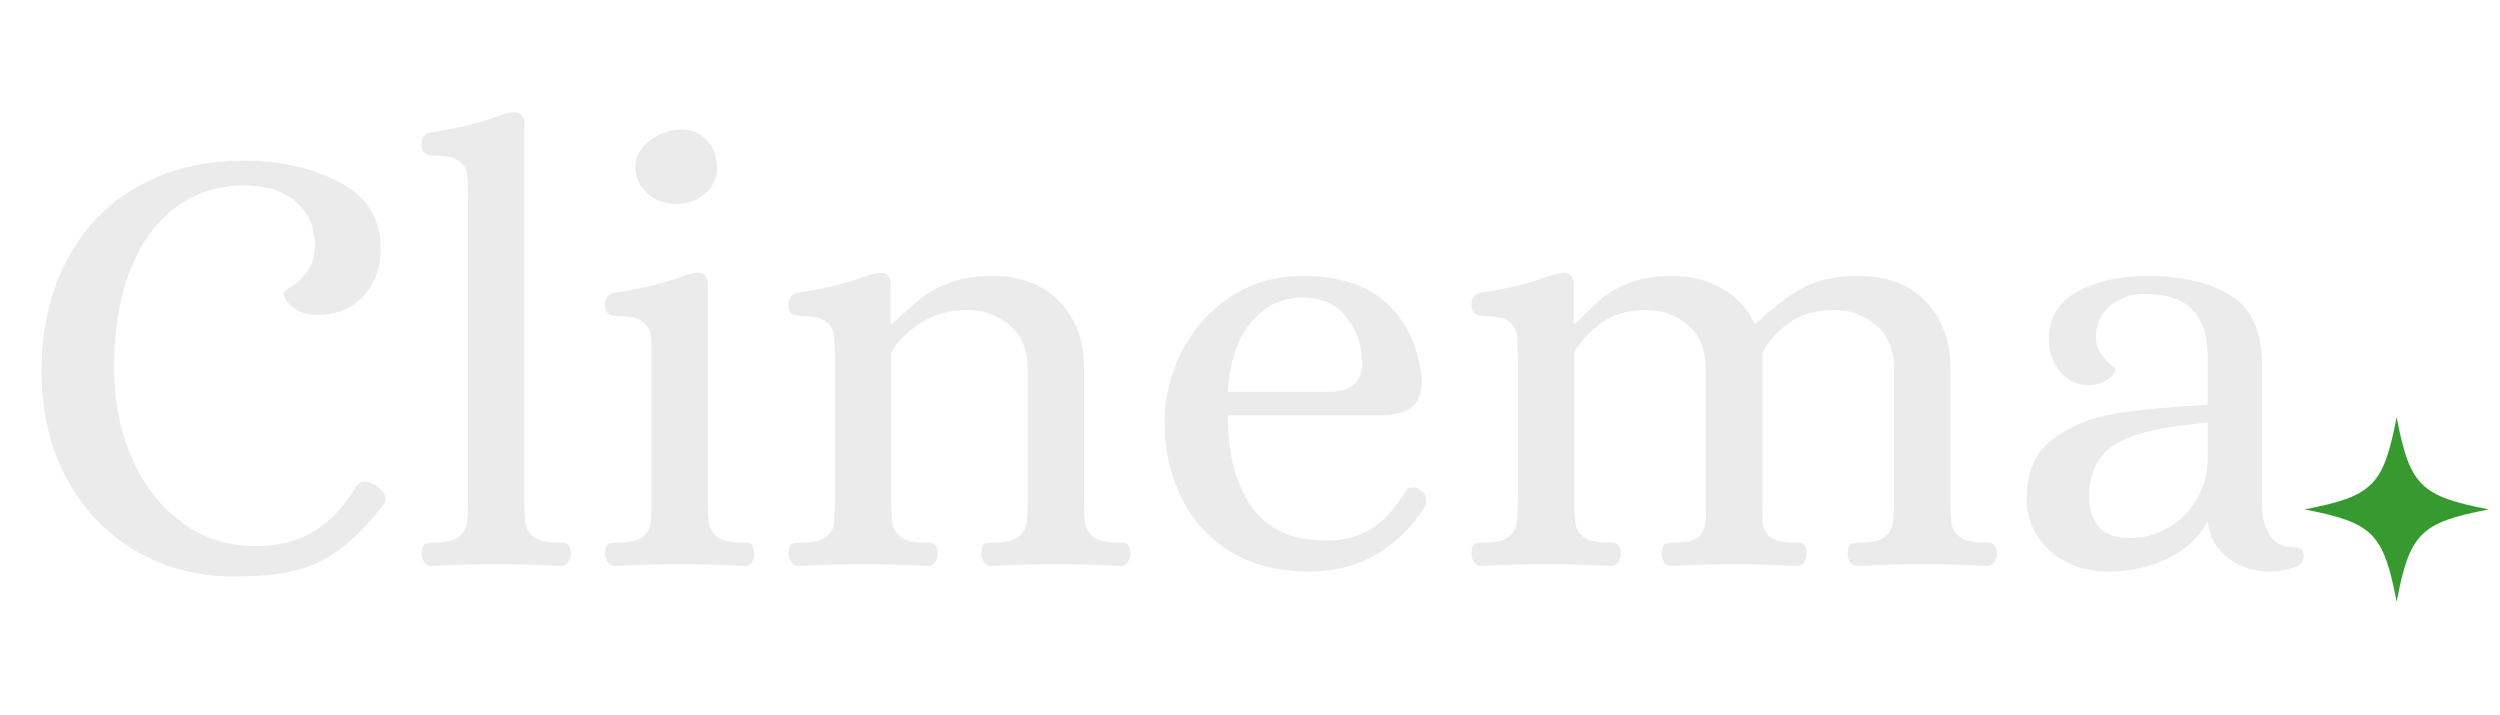
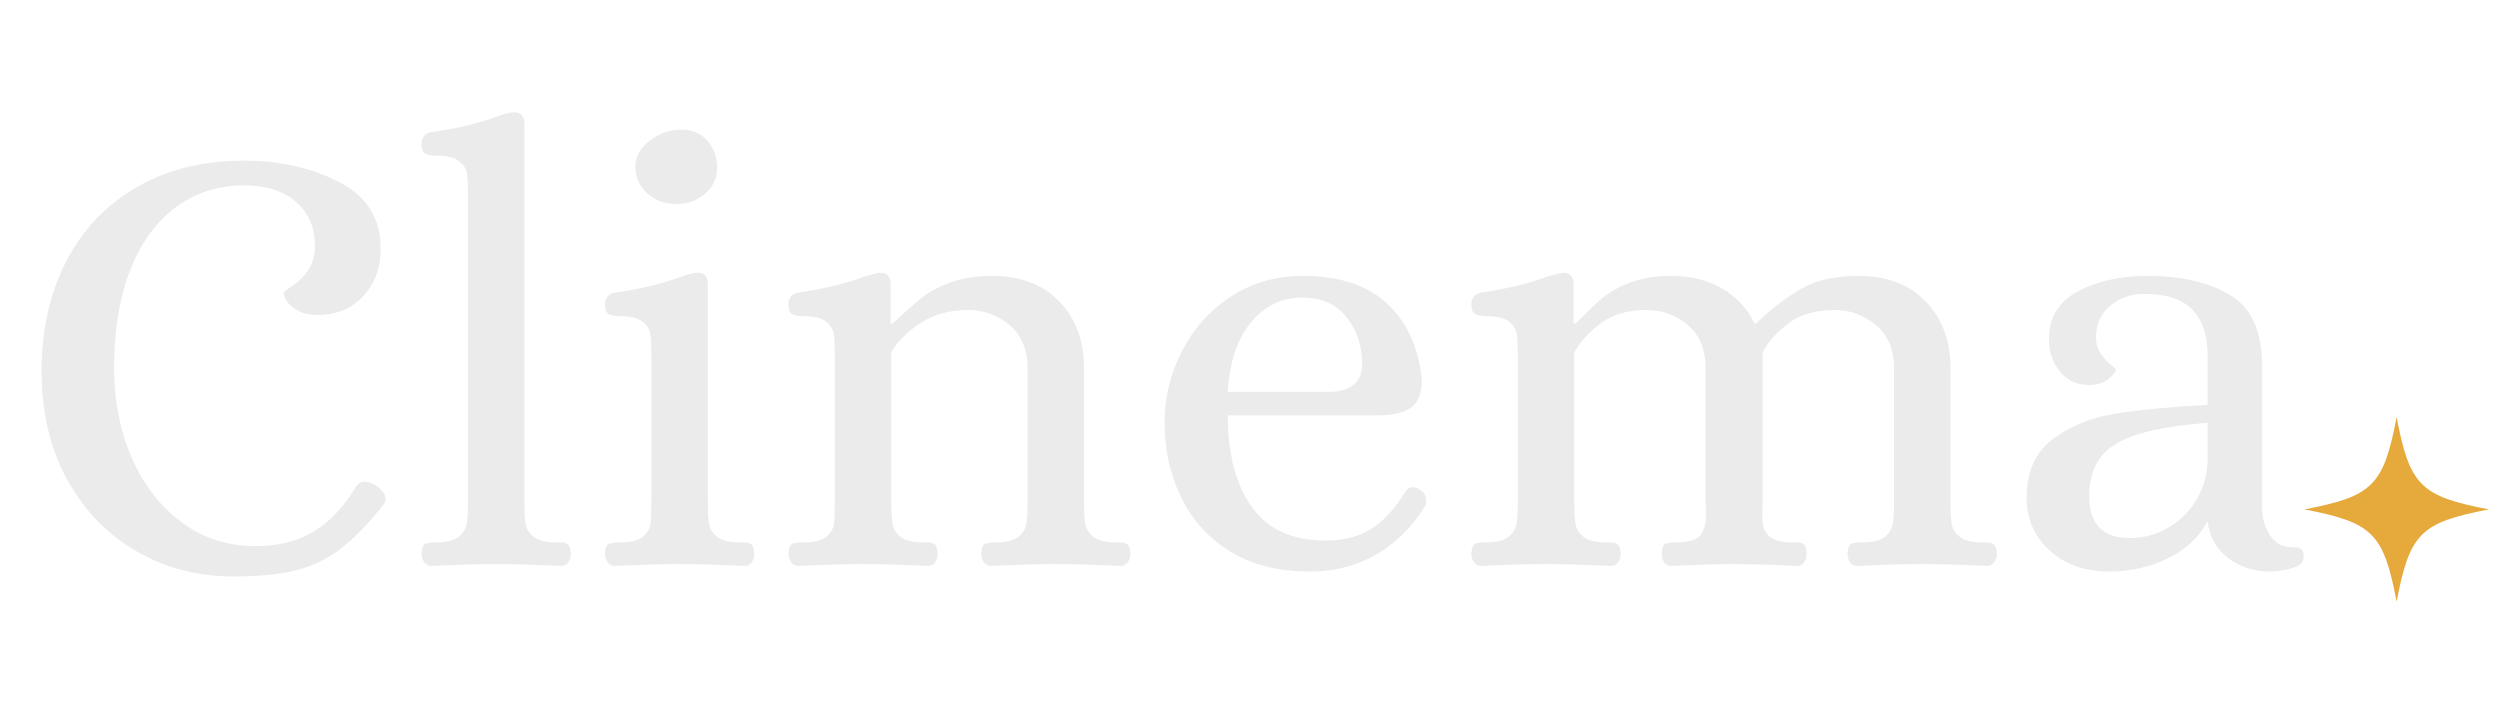
<svg xmlns="http://www.w3.org/2000/svg" width="1400" zoomAndPan="magnify" viewBox="0 0 1050 300" height="400" preserveAspectRatio="xMidYMid meet" version="1.0">
  <defs>
    <g />
    <clipPath id="1c1968b1b5">
      <path d="M 967.844 175.211 L 1045.594 175.211 L 1045.594 252.961 L 967.844 252.961 Z M 967.844 175.211 " clip-rule="nonzero" />
    </clipPath>
  </defs>
  <g fill="#ebebec" fill-opacity="1">
    <g transform="translate(4.715963, 236.9189)">
      <g>
        <path d="M 93.188 5.203 C 78.438 5.203 64.941 1.691 52.703 -5.328 C 40.473 -12.359 30.754 -22.379 23.547 -35.391 C 16.348 -48.41 12.75 -63.598 12.75 -80.953 C 12.75 -98.484 16.219 -113.926 23.156 -127.281 C 30.102 -140.645 40 -151.016 52.844 -158.391 C 65.688 -165.766 80.695 -169.453 97.875 -169.453 C 112.789 -169.453 126.062 -166.457 137.688 -160.469 C 149.32 -154.488 155.141 -145.25 155.141 -132.75 C 155.305 -124.938 152.961 -118.297 148.109 -112.828 C 143.254 -107.367 136.75 -104.641 128.594 -104.641 C 125.469 -104.641 122.816 -105.203 120.641 -106.328 C 118.473 -107.453 116.867 -108.797 115.828 -110.359 C 114.785 -111.922 114.352 -113.141 114.531 -114.016 C 114.531 -114.359 115.742 -115.312 118.172 -116.875 C 120.598 -118.438 122.766 -120.602 124.672 -123.375 C 126.586 -126.156 127.547 -129.539 127.547 -133.531 C 127.547 -141.344 124.898 -147.547 119.609 -152.141 C 114.316 -156.742 106.984 -159.047 97.609 -159.047 C 87.023 -159.047 77.609 -156.051 69.359 -150.062 C 61.117 -144.07 54.695 -135.305 50.094 -123.766 C 45.5 -112.234 43.203 -98.484 43.203 -82.516 C 43.203 -68.629 45.676 -56.004 50.625 -44.641 C 55.57 -33.273 62.555 -24.25 71.578 -17.562 C 80.598 -10.883 90.926 -7.547 102.562 -7.547 C 111.926 -7.547 119.945 -9.5 126.625 -13.406 C 133.312 -17.312 139.344 -23.602 144.719 -32.281 C 145.594 -33.844 146.812 -34.625 148.375 -34.625 C 149.758 -34.625 151.316 -34.102 153.047 -33.062 C 155.828 -31.145 157.219 -29.234 157.219 -27.328 C 157.219 -26.285 156.867 -25.422 156.172 -24.734 C 149.578 -16.398 143.375 -10.109 137.562 -5.859 C 131.75 -1.609 125.457 1.297 118.688 2.859 C 111.926 4.422 103.426 5.203 93.188 5.203 Z M 93.188 5.203 " />
      </g>
    </g>
  </g>
  <g fill="#ebebec" fill-opacity="1">
    <g transform="translate(171.0442, 236.9189)">
      <g>
        <path d="M 10.156 0.781 C 8.938 0.781 7.938 0.258 7.156 -0.781 C 6.375 -1.82 5.984 -3.035 5.984 -4.422 C 6.16 -6.68 6.641 -8.023 7.422 -8.453 C 8.203 -8.891 9.719 -9.109 11.969 -9.109 C 16.477 -9.109 19.688 -9.891 21.594 -11.453 C 23.508 -13.016 24.641 -14.836 24.984 -16.922 C 25.336 -19.004 25.516 -22.301 25.516 -26.812 L 25.516 -153.828 C 25.516 -158.348 25.383 -161.645 25.125 -163.719 C 24.863 -165.801 23.773 -167.625 21.859 -169.188 C 19.953 -170.75 16.742 -171.531 12.234 -171.531 C 10.148 -171.531 8.586 -171.832 7.547 -172.438 C 6.504 -173.051 5.984 -174.484 5.984 -176.734 C 5.984 -177.773 6.328 -178.773 7.016 -179.734 C 7.711 -180.691 8.758 -181.254 10.156 -181.422 C 21.082 -182.984 30.453 -185.238 38.266 -188.188 C 40.691 -189.062 42.688 -189.582 44.25 -189.75 L 45.031 -189.75 C 47.812 -189.75 49.203 -188.102 49.203 -184.812 L 49.203 -26.812 C 49.203 -22.301 49.375 -19.004 49.719 -16.922 C 50.062 -14.836 51.188 -13.016 53.094 -11.453 C 55.008 -9.891 58.223 -9.109 62.734 -9.109 L 64.297 -9.109 C 65.68 -9.109 66.719 -8.848 67.406 -8.328 C 68.102 -7.805 68.539 -6.504 68.719 -4.422 C 68.719 -3.035 68.367 -1.82 67.672 -0.781 C 66.984 0.258 65.941 0.781 64.547 0.781 C 54.484 0.258 45.375 0 37.219 0 C 29.414 0 20.395 0.258 10.156 0.781 Z M 10.156 0.781 " />
      </g>
    </g>
  </g>
  <g fill="#ebebec" fill-opacity="1">
    <g transform="translate(245.4885, 236.9189)">
      <g>
        <path d="M 12.75 0.781 C 11.539 0.781 10.547 0.258 9.766 -0.781 C 8.984 -1.82 8.594 -3.035 8.594 -4.422 C 8.758 -6.68 9.273 -8.023 10.141 -8.453 C 11.016 -8.891 12.582 -9.109 14.844 -9.109 C 19.352 -9.109 22.562 -9.891 24.469 -11.453 C 26.375 -13.016 27.457 -14.836 27.719 -16.922 C 27.977 -19.004 28.109 -22.301 28.109 -26.812 L 28.109 -86.422 C 28.109 -90.93 27.977 -94.227 27.719 -96.312 C 27.457 -98.395 26.375 -100.219 24.469 -101.781 C 22.562 -103.344 19.352 -104.125 14.844 -104.125 C 12.758 -104.125 11.195 -104.426 10.156 -105.031 C 9.113 -105.633 8.594 -107.066 8.594 -109.328 C 8.594 -110.367 8.938 -111.363 9.625 -112.312 C 10.32 -113.27 11.363 -113.836 12.75 -114.016 C 23.688 -115.578 33.055 -117.832 40.859 -120.781 C 43.297 -121.645 45.297 -122.164 46.859 -122.344 L 47.641 -122.344 C 50.41 -122.344 51.797 -120.691 51.797 -117.391 L 51.797 -26.812 C 51.797 -22.301 51.969 -19.004 52.312 -16.922 C 52.664 -14.836 53.797 -13.016 55.703 -11.453 C 57.609 -9.891 60.816 -9.109 65.328 -9.109 L 66.891 -9.109 C 68.285 -9.109 69.328 -8.848 70.016 -8.328 C 70.711 -7.805 71.148 -6.504 71.328 -4.422 C 71.328 -3.035 70.977 -1.82 70.281 -0.781 C 69.582 0.258 68.539 0.781 67.156 0.781 C 57.094 0.258 47.984 0 39.828 0 C 32.016 0 22.988 0.258 12.75 0.781 Z M 38.531 -151.234 C 33.664 -151.234 29.582 -152.75 26.281 -155.781 C 22.988 -158.82 21.344 -162.598 21.344 -167.109 C 21.344 -171.098 23.336 -174.656 27.328 -177.781 C 31.316 -180.906 35.828 -182.469 40.859 -182.469 C 45.203 -182.469 48.758 -180.945 51.531 -177.906 C 54.312 -174.875 55.703 -171.016 55.703 -166.328 C 55.703 -162.16 54.051 -158.602 50.75 -155.656 C 47.457 -152.707 43.383 -151.234 38.531 -151.234 Z M 38.531 -151.234 " />
      </g>
    </g>
  </g>
  <g fill="#ebebec" fill-opacity="1">
    <g transform="translate(322.5357, 236.9189)">
      <g>
        <path d="M 12.75 0.781 C 11.539 0.781 10.547 0.258 9.766 -0.781 C 8.984 -1.82 8.594 -3.035 8.594 -4.422 C 8.758 -6.68 9.273 -8.023 10.141 -8.453 C 11.016 -8.891 12.582 -9.109 14.844 -9.109 C 19.352 -9.109 22.562 -9.891 24.469 -11.453 C 26.375 -13.016 27.457 -14.836 27.719 -16.922 C 27.977 -19.004 28.109 -22.301 28.109 -26.812 L 28.109 -86.422 C 28.109 -90.93 27.977 -94.227 27.719 -96.312 C 27.457 -98.395 26.375 -100.219 24.469 -101.781 C 22.562 -103.344 19.352 -104.125 14.844 -104.125 C 12.758 -104.125 11.195 -104.426 10.156 -105.031 C 9.113 -105.633 8.594 -107.066 8.594 -109.328 C 8.594 -110.367 8.938 -111.363 9.625 -112.312 C 10.32 -113.27 11.363 -113.836 12.75 -114.016 C 24.031 -115.742 33.316 -118 40.609 -120.781 C 43.555 -121.645 45.551 -122.164 46.594 -122.344 L 47.375 -122.344 C 50.145 -122.344 51.531 -120.691 51.531 -117.391 L 51.531 -101 L 52.312 -101 C 57.352 -105.676 61.43 -109.273 64.547 -111.797 C 67.672 -114.316 71.707 -116.484 76.656 -118.297 C 81.602 -120.117 87.461 -121.031 94.234 -121.031 C 106.023 -121.031 115.391 -117.473 122.328 -110.359 C 129.273 -103.242 132.75 -93.875 132.75 -82.25 L 132.75 -26.812 C 132.75 -22.301 132.922 -19.004 133.266 -16.922 C 133.617 -14.836 134.75 -13.016 136.656 -11.453 C 138.562 -9.891 141.77 -9.109 146.281 -9.109 L 147.844 -9.109 C 149.238 -9.109 150.281 -8.848 150.969 -8.328 C 151.664 -7.805 152.102 -6.504 152.281 -4.422 C 152.281 -3.035 151.891 -1.82 151.109 -0.781 C 150.328 0.258 149.328 0.781 148.109 0.781 C 138.047 0.258 128.938 0 120.781 0 C 112.969 0 103.941 0.258 93.703 0.781 C 92.492 0.781 91.5 0.258 90.719 -0.781 C 89.938 -1.82 89.547 -3.035 89.547 -4.422 C 89.711 -6.68 90.188 -8.023 90.969 -8.453 C 91.75 -8.891 93.27 -9.109 95.531 -9.109 C 100.039 -9.109 103.25 -9.891 105.156 -11.453 C 107.062 -13.016 108.188 -14.836 108.531 -16.922 C 108.883 -19.004 109.062 -22.301 109.062 -26.812 L 109.062 -82 C 109.062 -89.977 106.547 -96.094 101.516 -100.344 C 96.484 -104.594 90.672 -106.719 84.078 -106.719 C 76.098 -106.719 69.242 -104.766 63.516 -100.859 C 57.785 -96.961 53.879 -92.93 51.797 -88.766 L 51.797 -26.812 C 51.797 -22.301 51.969 -19.004 52.312 -16.922 C 52.664 -14.836 53.797 -13.016 55.703 -11.453 C 57.609 -9.891 60.816 -9.109 65.328 -9.109 L 66.891 -9.109 C 68.285 -9.109 69.328 -8.848 70.016 -8.328 C 70.711 -7.805 71.148 -6.504 71.328 -4.422 C 71.328 -3.035 70.977 -1.82 70.281 -0.781 C 69.582 0.258 68.539 0.781 67.156 0.781 C 57.094 0.258 47.984 0 39.828 0 C 32.016 0 22.988 0.258 12.75 0.781 Z M 12.75 0.781 " />
      </g>
    </g>
  </g>
  <g fill="#ebebec" fill-opacity="1">
    <g transform="translate(478.4521, 236.9189)">
      <g>
        <path d="M 71.578 3.125 C 58.566 3.125 47.504 0.348 38.391 -5.203 C 29.285 -10.754 22.391 -18.301 17.703 -27.844 C 13.016 -37.395 10.672 -47.984 10.672 -59.609 C 10.672 -69.848 13.055 -79.695 17.828 -89.156 C 22.598 -98.613 29.406 -106.289 38.25 -112.188 C 47.102 -118.082 57.258 -121.031 68.719 -121.031 C 84.164 -121.031 96.051 -117.082 104.375 -109.188 C 112.707 -101.289 117.484 -90.664 118.703 -77.312 C 118.703 -71.582 117.141 -67.676 114.016 -65.594 C 110.891 -63.508 106.375 -62.469 100.469 -62.469 L 37.219 -62.469 C 37.219 -46.332 40.555 -33.535 47.234 -24.078 C 53.922 -14.617 64.289 -9.891 78.344 -9.891 C 85.812 -9.891 92.145 -11.492 97.344 -14.703 C 102.551 -17.91 107.5 -23.332 112.188 -30.969 C 113.051 -31.844 113.922 -32.281 114.797 -32.281 C 116.004 -32.281 117.047 -31.93 117.922 -31.234 C 119.648 -30.191 120.516 -28.629 120.516 -26.547 C 120.516 -25.504 120.344 -24.723 120 -24.203 C 114.613 -15.523 107.801 -8.801 99.562 -4.031 C 91.32 0.738 81.992 3.125 71.578 3.125 Z M 79.656 -72.359 C 88.5 -72.359 93.18 -76.004 93.703 -83.297 C 93.703 -91.273 91.531 -98.039 87.188 -103.594 C 82.852 -109.145 76.695 -111.922 68.719 -111.922 C 59.863 -111.922 52.57 -108.406 46.844 -101.375 C 41.125 -94.352 37.914 -84.68 37.219 -72.359 Z M 79.656 -72.359 " />
      </g>
    </g>
  </g>
  <g fill="#ebebec" fill-opacity="1">
    <g transform="translate(609.1201, 236.9189)">
      <g>
        <path d="M 13.016 0.781 C 11.797 0.781 10.797 0.258 10.016 -0.781 C 9.234 -1.82 8.844 -3.035 8.844 -4.422 C 9.02 -6.68 9.5 -8.023 10.281 -8.453 C 11.062 -8.891 12.582 -9.109 14.844 -9.109 C 19.352 -9.109 22.562 -9.891 24.469 -11.453 C 26.375 -13.016 27.5 -14.836 27.844 -16.922 C 28.195 -19.004 28.375 -22.301 28.375 -26.812 L 28.375 -86.422 C 28.375 -90.93 28.242 -94.227 27.984 -96.312 C 27.723 -98.395 26.633 -100.219 24.719 -101.781 C 22.812 -103.344 19.602 -104.125 15.094 -104.125 C 13.008 -104.125 11.445 -104.426 10.406 -105.031 C 9.363 -105.633 8.844 -107.066 8.844 -109.328 C 8.844 -110.367 9.191 -111.363 9.891 -112.312 C 10.586 -113.27 11.629 -113.836 13.016 -114.016 C 24.297 -115.742 33.578 -118 40.859 -120.781 C 43.816 -121.645 45.816 -122.164 46.859 -122.344 L 47.641 -122.344 C 50.41 -122.344 51.797 -120.691 51.797 -117.391 L 51.797 -101 L 52.578 -101 C 53.617 -102.039 56.223 -104.598 60.391 -108.672 C 64.555 -112.754 69.285 -115.832 74.578 -117.906 C 79.867 -119.988 85.898 -121.031 92.672 -121.031 C 100.992 -121.031 108.191 -119.25 114.266 -115.688 C 120.336 -112.133 124.852 -107.238 127.812 -101 L 128.328 -101 C 135.098 -107.414 141.562 -112.359 147.719 -115.828 C 153.875 -119.297 161.812 -121.031 171.531 -121.031 C 183.332 -121.031 192.703 -117.473 199.641 -110.359 C 206.586 -103.242 210.062 -93.875 210.062 -82.25 L 210.062 -26.812 C 210.062 -22.301 210.234 -19.004 210.578 -16.922 C 210.922 -14.836 212.047 -13.016 213.953 -11.453 C 215.867 -9.891 219.082 -9.109 223.594 -9.109 L 225.156 -9.109 C 226.539 -9.109 227.582 -8.848 228.281 -8.328 C 228.977 -7.805 229.41 -6.504 229.578 -4.422 C 229.578 -3.035 229.188 -1.82 228.406 -0.781 C 227.625 0.258 226.629 0.781 225.422 0.781 C 215.348 0.258 206.234 0 198.078 0 C 190.273 0 181.254 0.258 171.016 0.781 C 169.629 0.781 168.586 0.258 167.891 -0.781 C 167.191 -1.82 166.844 -3.035 166.844 -4.422 C 167.02 -6.68 167.5 -8.023 168.281 -8.453 C 169.062 -8.891 170.582 -9.109 172.844 -9.109 C 177.352 -9.109 180.562 -9.891 182.469 -11.453 C 184.375 -13.016 185.5 -14.836 185.844 -16.922 C 186.195 -19.004 186.375 -22.301 186.375 -26.812 L 186.375 -82 C 186.375 -89.977 183.859 -96.094 178.828 -100.344 C 173.797 -104.594 167.984 -106.719 161.391 -106.719 C 153.398 -106.719 146.891 -104.805 141.859 -100.984 C 136.828 -97.172 133.27 -93.098 131.188 -88.766 L 131.188 -26.812 C 131.188 -25.77 131.141 -23.426 131.047 -19.781 C 130.961 -16.133 131.922 -13.441 133.922 -11.703 C 135.922 -9.973 139.176 -9.109 143.688 -9.109 L 145.25 -9.109 C 146.812 -9.109 147.895 -8.848 148.5 -8.328 C 149.102 -7.805 149.492 -6.504 149.672 -4.422 C 149.672 -3.035 149.32 -1.82 148.625 -0.781 C 147.938 0.258 146.895 0.781 145.5 0.781 C 135.258 0.258 126.41 0 118.953 0 C 111.836 0 103.16 0.258 92.922 0.781 C 91.535 0.781 90.492 0.258 89.797 -0.781 C 89.109 -1.82 88.766 -3.035 88.766 -4.422 C 88.93 -6.68 89.406 -8.023 90.188 -8.453 C 90.969 -8.891 92.488 -9.109 94.75 -9.109 C 100.477 -9.109 104.035 -10.281 105.422 -12.625 C 106.805 -14.969 107.457 -17.656 107.375 -20.688 C 107.289 -23.727 107.25 -25.77 107.25 -26.812 L 107.25 -82 C 107.25 -89.977 104.773 -96.094 99.828 -100.344 C 94.879 -104.594 89.109 -106.719 82.516 -106.719 C 74.535 -106.719 68.023 -104.805 62.984 -100.984 C 57.953 -97.172 54.312 -93.098 52.062 -88.766 L 52.062 -26.812 C 52.062 -22.301 52.234 -19.004 52.578 -16.922 C 52.922 -14.836 54.047 -13.016 55.953 -11.453 C 57.867 -9.891 61.082 -9.109 65.594 -9.109 L 67.156 -9.109 C 68.539 -9.109 69.582 -8.848 70.281 -8.328 C 70.977 -7.805 71.41 -6.504 71.578 -4.422 C 71.578 -3.035 71.227 -1.82 70.531 -0.781 C 69.844 0.258 68.805 0.781 67.422 0.781 C 57.348 0.258 48.234 0 40.078 0 C 32.273 0 23.254 0.258 13.016 0.781 Z M 13.016 0.781 " />
      </g>
    </g>
  </g>
  <g fill="#ebebec" fill-opacity="1">
    <g transform="translate(842.344, 236.9189)">
      <g>
        <path d="M 43.734 3.125 C 33.316 3.125 24.895 0.176 18.469 -5.719 C 12.051 -11.625 8.844 -19.004 8.844 -27.859 C 8.844 -38.785 12.488 -46.984 19.781 -52.453 C 27.07 -57.922 35.75 -61.477 45.812 -63.125 C 55.875 -64.77 68.891 -66.023 84.859 -66.891 L 84.859 -87.453 C 84.859 -95.961 82.734 -102.426 78.484 -106.844 C 74.234 -111.27 67.422 -113.484 58.047 -113.484 C 52.672 -113.484 47.984 -111.832 43.984 -108.531 C 39.992 -105.238 38 -100.816 38 -95.266 C 38 -92.492 38.648 -90.195 39.953 -88.375 C 41.254 -86.551 42.641 -85.031 44.109 -83.812 C 45.586 -82.602 46.328 -81.91 46.328 -81.734 C 46.328 -80.691 45.242 -79.344 43.078 -77.688 C 40.91 -76.039 38.266 -75.219 35.141 -75.219 C 29.93 -75.219 25.805 -77.125 22.766 -80.938 C 19.734 -84.758 18.219 -89.273 18.219 -94.484 C 18.219 -103.504 22.25 -110.18 30.312 -114.516 C 38.383 -118.859 48.148 -121.031 59.609 -121.031 C 73.836 -121.031 85.422 -118.344 94.359 -112.969 C 103.297 -107.594 107.766 -97.613 107.766 -83.031 L 107.766 -22.391 C 107.93 -18.742 109.055 -15.27 111.141 -11.969 C 113.223 -8.676 116.609 -7.031 121.297 -7.031 C 122.68 -7.031 123.676 -6.77 124.281 -6.25 C 124.895 -5.727 125.203 -4.598 125.203 -2.859 C 125.203 -0.773 123.598 0.738 120.391 1.688 C 117.18 2.645 114.016 3.125 110.891 3.125 C 104.297 3.125 98.477 1.219 93.438 -2.594 C 88.406 -6.414 85.547 -11.535 84.859 -17.953 C 81.211 -11.191 75.613 -5.988 68.062 -2.344 C 60.52 1.301 52.41 3.125 43.734 3.125 Z M 52.062 -10.938 C 57.957 -10.938 63.422 -12.41 68.453 -15.359 C 73.484 -18.305 77.473 -22.336 80.422 -27.453 C 83.379 -32.578 84.859 -38.266 84.859 -44.516 L 84.859 -59.344 C 66.641 -57.957 53.797 -55.008 46.328 -50.5 C 38.867 -45.988 35.141 -38.695 35.141 -28.625 C 35.141 -16.832 40.781 -10.938 52.062 -10.938 Z M 52.062 -10.938 " />
      </g>
    </g>
  </g>
  <g clip-path="url(#1c1968b1b5)">
-     <path fill="#369a31" d="M 1045.32 213.949 C 1016.57 219.469 1012.098 223.938 1006.582 252.688 C 1001.066 223.938 996.594 219.469 967.844 213.949 C 996.594 208.434 1001.066 203.961 1006.582 175.211 C 1012.098 203.961 1016.57 208.434 1045.32 213.949 Z M 1045.32 213.949 " fill-opacity="1" fill-rule="nonzero" />
+     <path fill="#E5A93C" d="M 1045.32 213.949 C 1016.57 219.469 1012.098 223.938 1006.582 252.688 C 1001.066 223.938 996.594 219.469 967.844 213.949 C 996.594 208.434 1001.066 203.961 1006.582 175.211 C 1012.098 203.961 1016.57 208.434 1045.32 213.949 Z M 1045.32 213.949 " fill-opacity="1" fill-rule="nonzero" />
  </g>
</svg>
